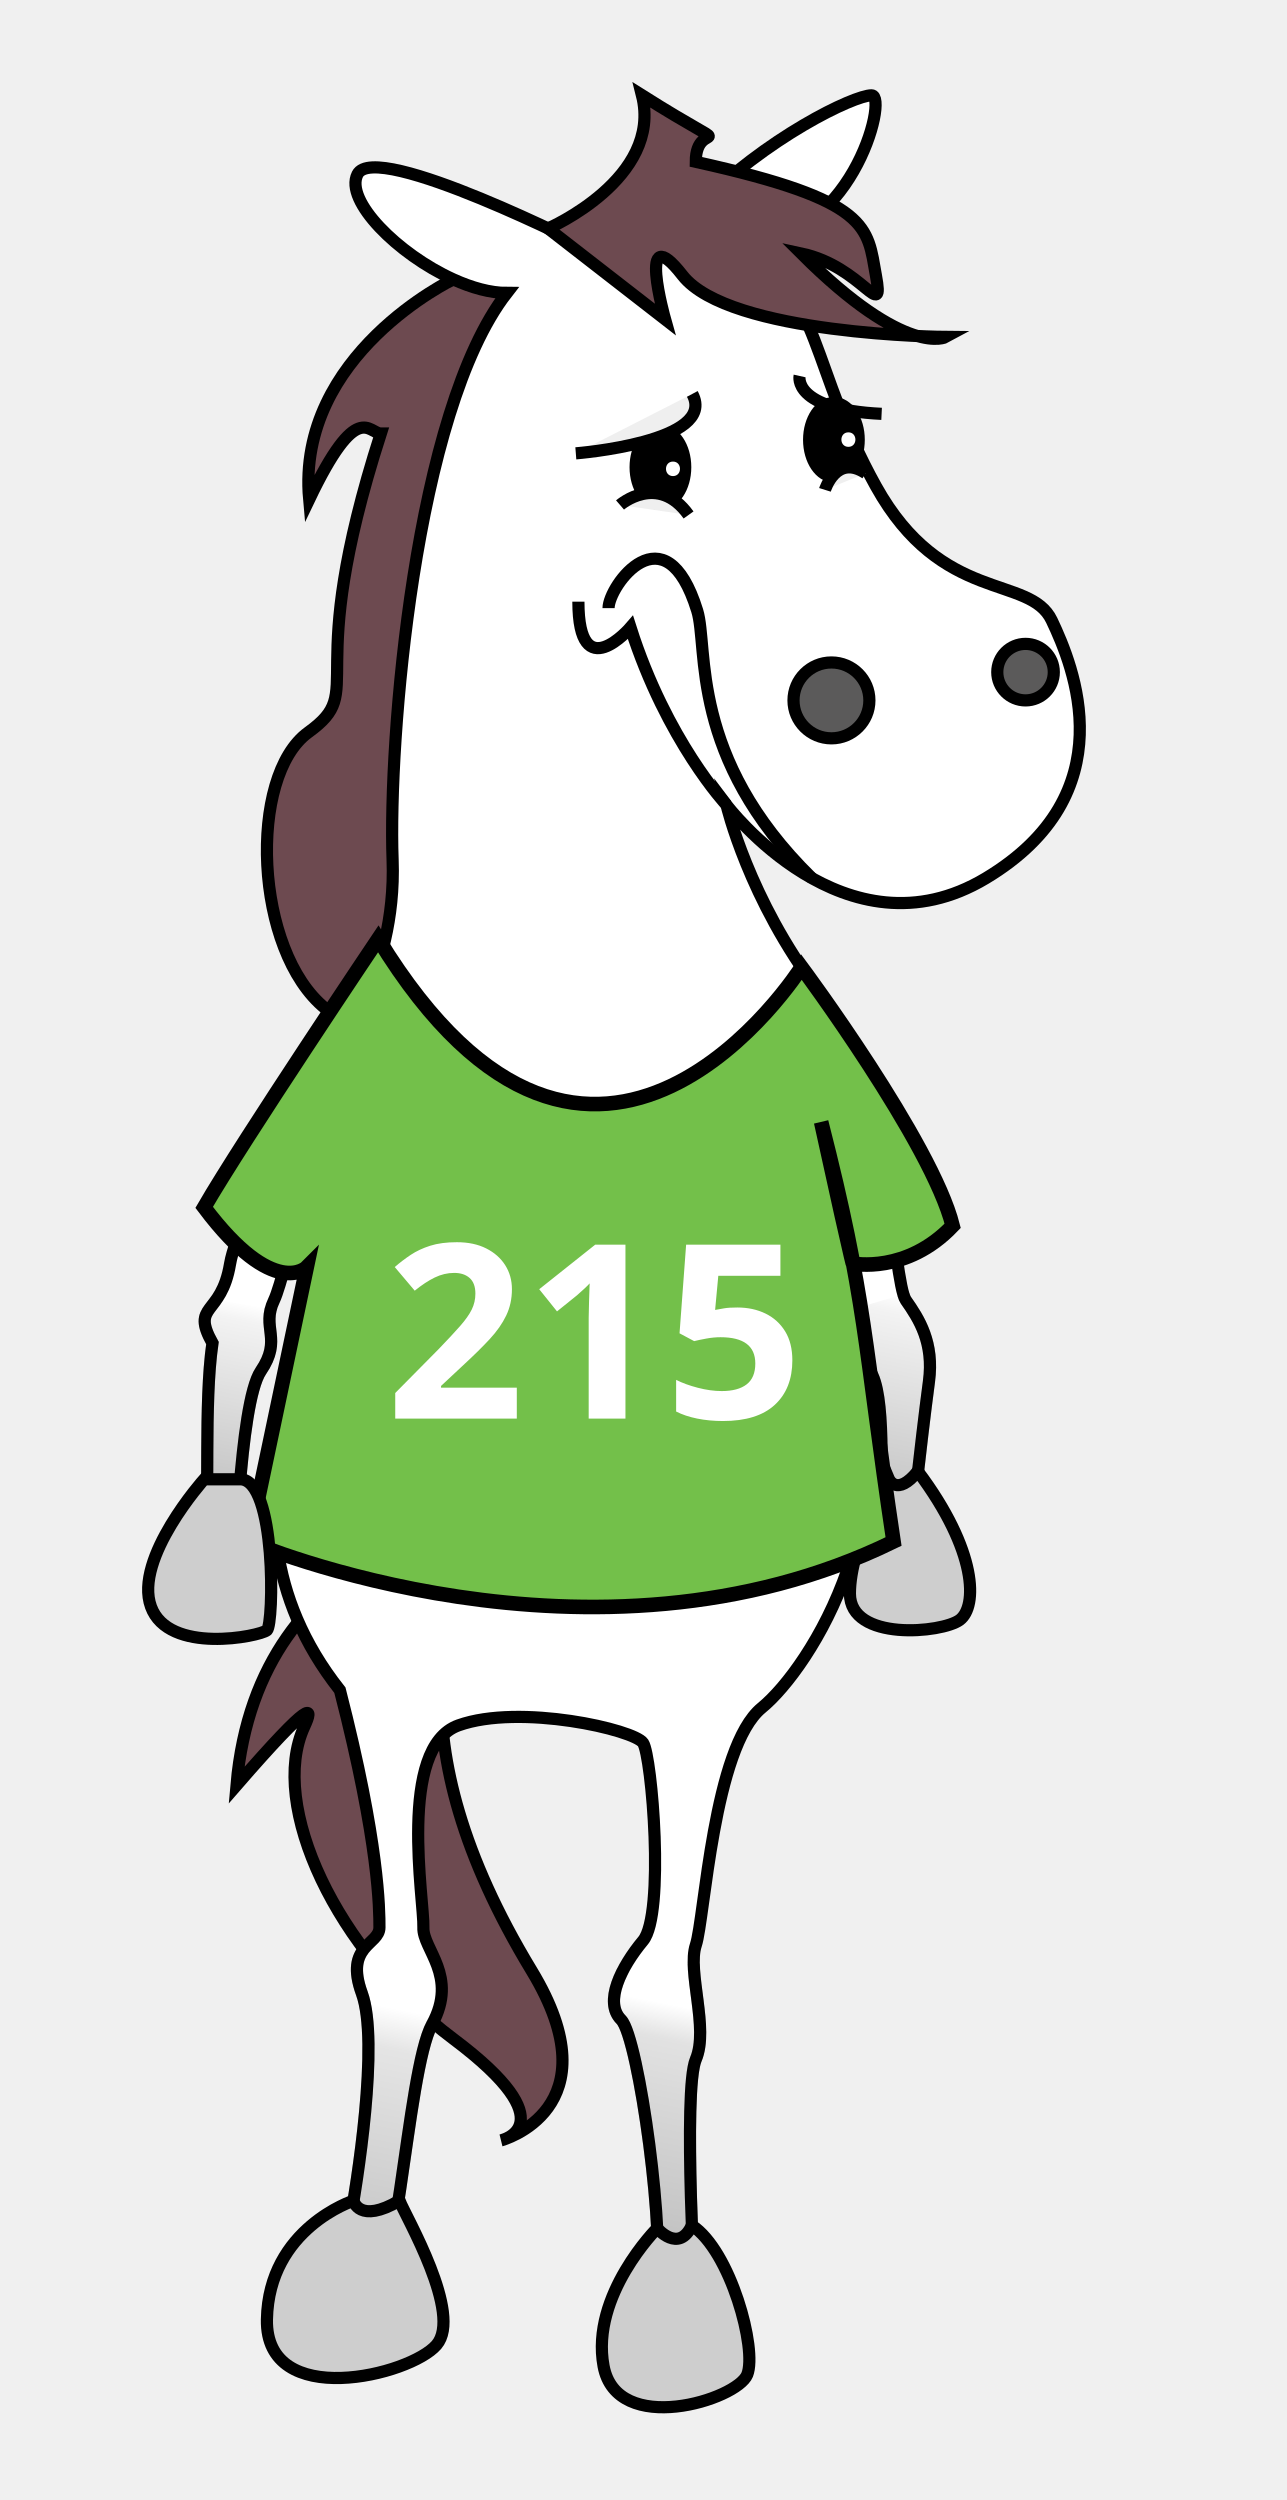
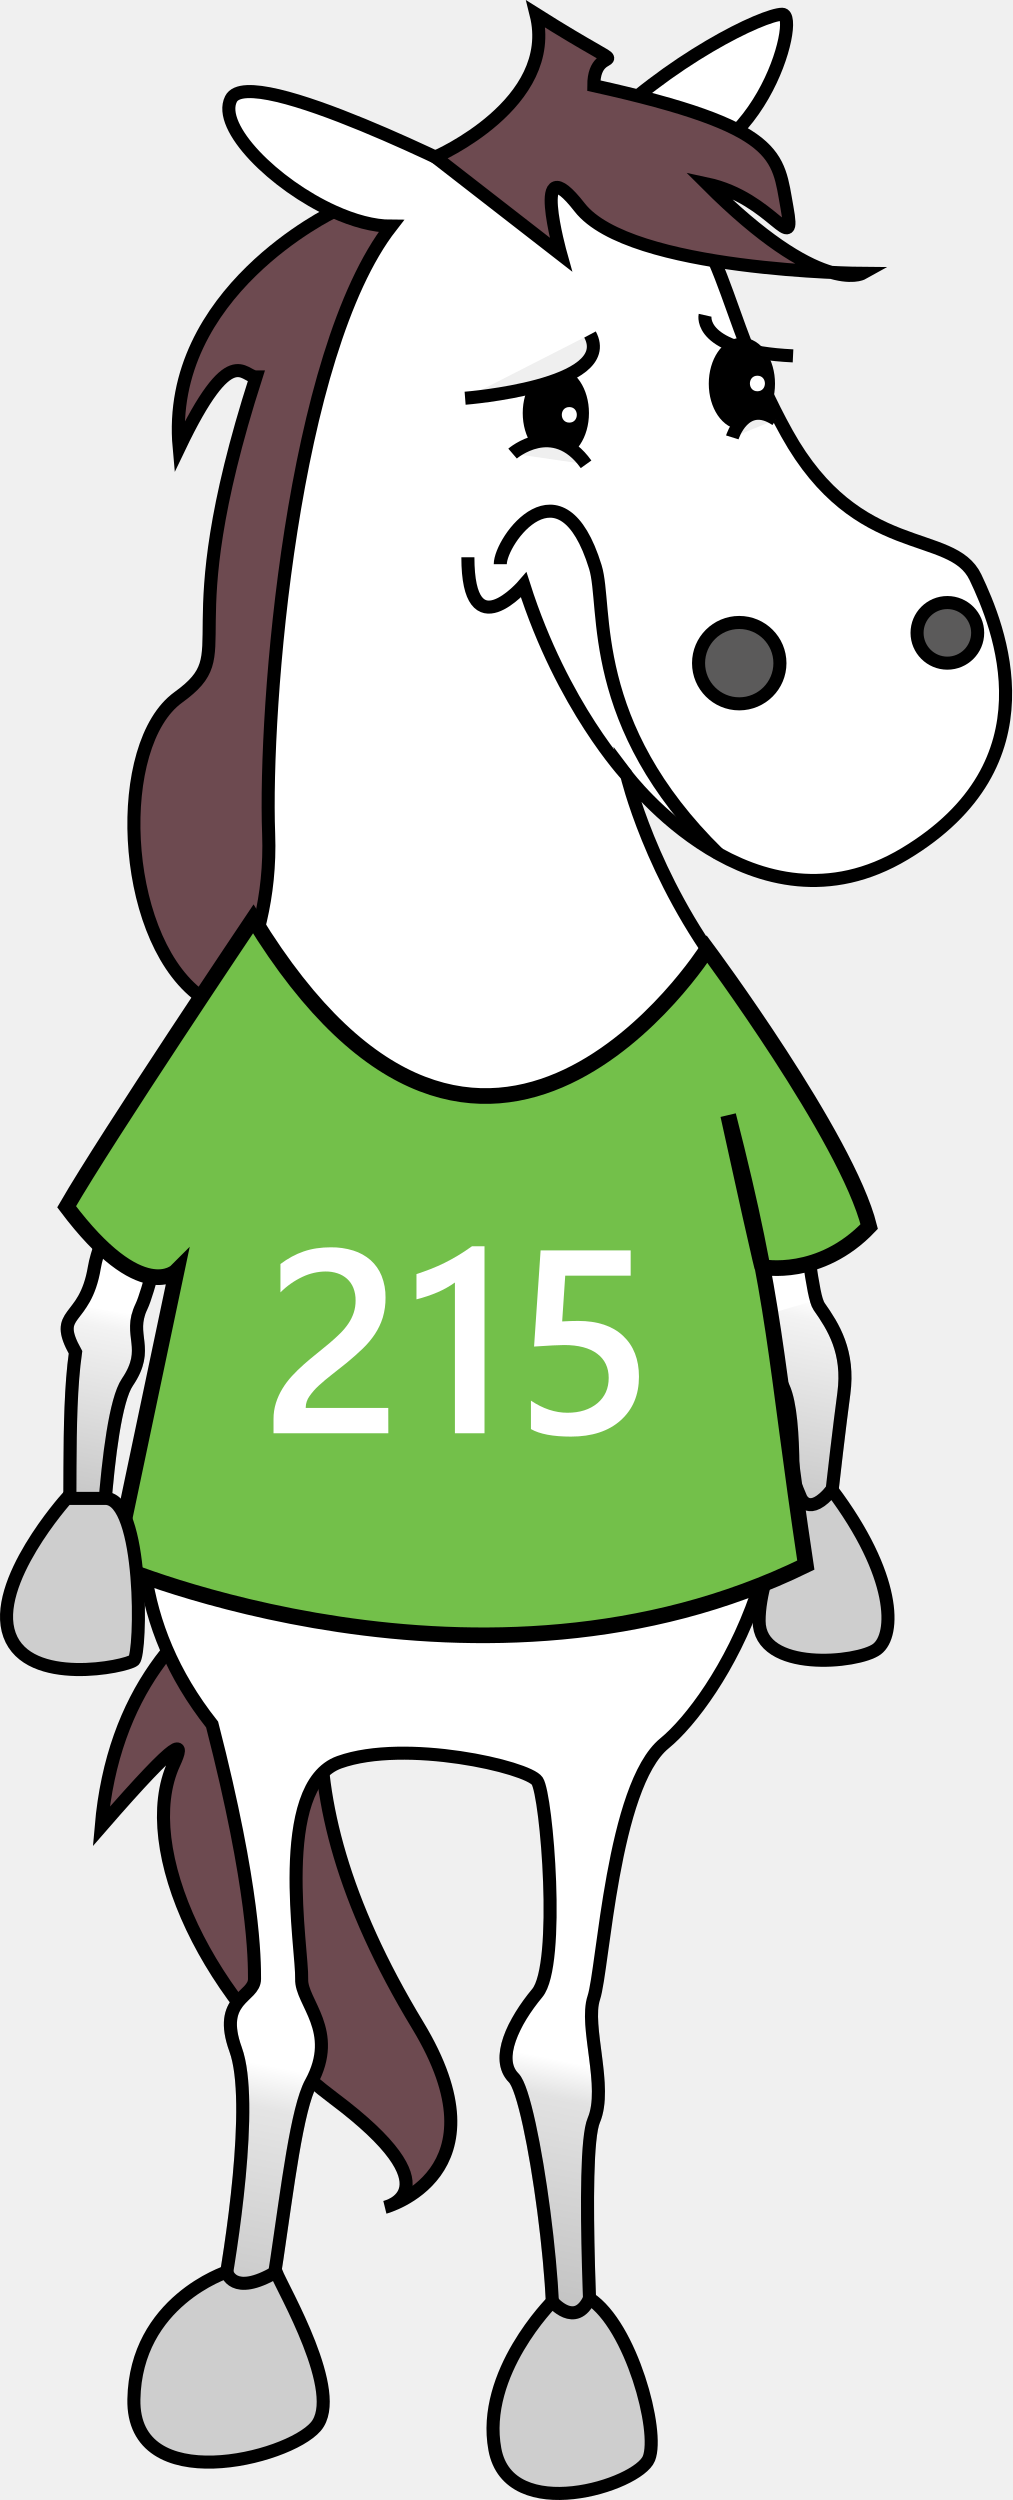
- <svg xmlns="http://www.w3.org/2000/svg" xmlns:xlink="http://www.w3.org/1999/xlink" id="_4th_Place" data-name="4th Place" viewBox="0 0 1056.42 2052.36">
+ <svg xmlns="http://www.w3.org/2000/svg" xmlns:xlink="http://www.w3.org/1999/xlink" viewBox="0 0 774.84 1913.92">
  <defs>
-     <style>.cls-1{fill:#6d4a50;}.cls-1,.cls-10,.cls-12,.cls-13,.cls-2,.cls-3,.cls-4,.cls-5,.cls-6,.cls-7,.cls-8,.cls-9{stroke:#000;stroke-miterlimit:10;}.cls-1,.cls-12,.cls-13,.cls-2,.cls-3,.cls-4,.cls-5,.cls-6,.cls-7,.cls-8,.cls-9{stroke-width:10px;}.cls-11,.cls-14,.cls-2{fill:#fff;}.cls-3{fill:none;}.cls-4{fill:#5b5a5a;}.cls-6{fill:#efefef;}.cls-12,.cls-13,.cls-7,.cls-8{opacity:0.24;}.cls-7{fill:url(#linear-gradient);}.cls-8{fill:url(#linear-gradient-2);}.cls-9{fill:#cecece;}.cls-10{fill:#73c04a;stroke-width:12px;}.cls-12{fill:url(#linear-gradient-3);}.cls-13{fill:url(#linear-gradient-4);}.cls-14{font-size:200px;font-family:Montserrat;font-weight:700;}</style>
-     <linearGradient id="linear-gradient" x1="168.36" y1="1226.94" x2="200.31" y2="1069.59" gradientUnits="userSpaceOnUse">
+     <style>.cls-1{fill:#6d4a50;}.cls-1,.cls-10,.cls-12,.cls-13,.cls-2,.cls-3,.cls-4,.cls-5,.cls-6,.cls-7,.cls-8,.cls-9{stroke:#000;stroke-miterlimit:10;}.cls-1,.cls-12,.cls-13,.cls-2,.cls-3,.cls-4,.cls-5,.cls-6,.cls-7,.cls-8,.cls-9{stroke-width:10px;}.cls-11,.cls-2{fill:#fff;}.cls-3{fill:none;}.cls-4{fill:#5b5a5a;}.cls-6{fill:#efefef;}.cls-12,.cls-13,.cls-7,.cls-8{opacity:0.24;}.cls-7{fill:url(#linear-gradient);}.cls-8{fill:url(#linear-gradient-2);}.cls-9{fill:#cecece;}.cls-10{fill:#73c04a;stroke-width:12px;}.cls-12{fill:url(#linear-gradient-3);}.cls-13{fill:url(#linear-gradient-4);}</style>
+     <linearGradient id="linear-gradient" x1="51.72" y1="1159.64" x2="83.67" y2="1002.29" gradientUnits="userSpaceOnUse">
      <stop offset="0" />
      <stop offset="0.91" stop-opacity="0.2" />
      <stop offset="1" stop-opacity="0" />
    </linearGradient>
-     <linearGradient id="linear-gradient-2" x1="711.99" y1="1235.4" x2="746.87" y2="1063.62" xlink:href="#linear-gradient" />
-     <linearGradient id="linear-gradient-3" x1="276.8" y1="1877.14" x2="331.4" y2="1608.19" gradientUnits="userSpaceOnUse">
+     <linearGradient id="linear-gradient-2" x1="595.36" y1="1168.1" x2="630.24" y2="996.32" xlink:href="#linear-gradient" />
+     <linearGradient id="linear-gradient-3" x1="160.16" y1="1809.84" x2="214.77" y2="1540.9" gradientUnits="userSpaceOnUse">
      <stop offset="0.06" />
      <stop offset="0.73" stop-opacity="0.43" />
      <stop offset="0.85" stop-opacity="0" />
    </linearGradient>
-     <linearGradient id="linear-gradient-4" x1="515.57" y1="1848.34" x2="563.74" y2="1611.08" gradientUnits="userSpaceOnUse">
+     <linearGradient id="linear-gradient-4" x1="398.93" y1="1781.04" x2="447.1" y2="1543.78" gradientUnits="userSpaceOnUse">
      <stop offset="0.06" />
      <stop offset="0.73" stop-opacity="0.48" />
      <stop offset="0.85" stop-opacity="0" />
    </linearGradient>
  </defs>
-   <path class="cls-1" d="M410.21,1244.81S212,1259.53,194.13,1465.64c63.15-72.68,63.37-64.85,55.66-48.14-29.73,64.45,26.16,184.17,122.28,256.22,94.84,71.1,39.32,83.4,39.32,83.4s94.16-25.3,25-139.4C321.07,1427.41,362.56,1308,410.21,1244.81Z" />
-   <path class="cls-1" d="M372.1,229.33S243,291,253.79,410c39.68-83,49.12-54.11,58.83-54.11-66,205.61-9.62,209.21-59.47,245.28s-44.7,179.37,14,226.75,130.89-33.89,130.89-33.89l51.87-214.5-15.8-350.23H372.1Z" />
-   <path class="cls-2" d="M484.65,204.42S307.9,114.24,293.47,143.1c-10.82,21.64,33.14,65.6,78.62,86.23,15.16,6.88,30.49,11.16,44,11.16-75.75,97.39-97.39,367.93-93.79,465.32s-49.7,158.49-49.7,158.49-76.55,130.08-83.76,173.37-32.46,32.46-14.43,64.93c-7.21,50.5-1.92,129.86-6.37,162.32S192.47,1301,192.47,1301s3.61-148.93,21.64-175.46,0-35.44,10.82-58S261,911.42,282.65,918.63s0,148.85,0,148.85-126.25,165-3.61,320.08c32.46,126.25,32.46,180.36,32.46,194.78s-28.86,14.43-14.43,54.11-3.61,154.86-10.82,192.86-18,59.64,10.82,66.85,36.07-194.78,57.71-234.46-7.93-61.51-7.21-79.36c0.84-21-21.64-147.89,28.86-165.93s144.29,3.61,151.5,14.43,18,140.68,0,162.32-32.46,50.5-18,64.93,37.78,184,27.91,223.64,33.41,14.62,33.41,14.62-10.82-180.54,0-205.79-7.21-72.14,0-93.79,14.43-162.32,54.11-194.78S750.76,1235.84,693,1091.55,658.59,906,661.4,887.3c1.72-11.47,25.09,52.68,45.68,189.08,3.05,20.22-5.9,31.11,7.09,49.14s9,88.37,9,128,22.43,26.36,22.43,26.36,10.33-95.83,17-145.67c4.3-32-8.11-51.4-18.93-66.78s-13.8-177.87-71.51-253.54-75.75-153.08-75.75-153.08S693.86,790.25,809.29,721s72.14-173.87,54.11-211.75-90.18-12.63-144.28-110-43.29-155.11-111.82-202c90.18,7.21,122.64-119,108.21-119s-86.57,34.46-144.28,93C488.26,172,484.65,204.42,484.65,204.42Z" />
-   <path class="cls-1" d="M449.95,187.54S544.18,146.71,527,78.17c87.35,55.06,44.18,16.38,44.18,54.68,144.28,31.89,140.68,53.53,147.89,93.21s-10.82-7.21-61.32-18c86.57,86.57,119,68.54,119,68.54s-178.09-1.3-216.43-50.5S546,262.14,546,262.14Z" />
-   <path class="cls-3" d="M596.47,660.86s-49.2-52.5-78.87-145.74c0,0-42.77,49.8-42.77-21.19" />
-   <path class="cls-3" d="M499.59,499.23c0-18.2,46.62-82.64,72.78,2.13,9.4,30.44-7.44,120.15,94.21,219.62" />
-   <circle id="nostril_R" class="cls-4" cx="682.57" cy="574.99" r="31.15" />
-   <circle id="nostril_L" class="cls-4" cx="841.91" cy="551.79" r="23.2" />
-   <ellipse id="eye_L" class="cls-5" cx="542.17" cy="383.53" rx="20.35" ry="30.2" />
-   <ellipse id="eye_R" class="cls-5" cx="684.6" cy="361.05" rx="20.35" ry="30.2" />
-   <path class="cls-6" d="M509,414.55s31.16-26.87,56.26,8.21" />
-   <path class="cls-6" d="M677.25,402.15s9.32-29.93,33.52-13.61" />
-   <path class="cls-6" d="M472.72,372.17s116.83-9.11,95.63-48.79" />
-   <path class="cls-3" d="M656.42,308.65s-6.2,27.62,67.33,31.1" />
-   <path class="cls-7" d="M177.43,1067.21c-8.08,11.44-14.79,14.16-3,35.39-5.15,36-3.93,86.78-4.42,124.68a254,254,0,0,0,26.08,1.65c3.09-42.06,8.57-89.51,18-103.41,16.17-23.79,3.36-33.42,8.33-51.44" />
-   <path class="cls-8" d="M706.55,1072.86c0.18,1.17.36,2.34,0.54,3.52,3.05,20.22-5.9,31.11,7.09,49.14,11.4,15.82,9.74,71.87,9.16,112.19,4.38,0.11,8.76.18,13.15,0.18a32.13,32.13,0,0,0,14.18-3.56c3.56-31.6,8.32-72.74,12-100.07,4.3-32-8.11-51.4-18.93-66.78a18.05,18.05,0,0,1-2.06-4.92" />
-   <path class="cls-9" d="M729.6,1214s-31.86,54.54-31.86,94.21,75.75,32.46,90.18,21.64,14.93-56.24-34.43-122C736,1229.23,729.6,1214,729.6,1214Z" />
-   <path class="cls-10" d="M310.52,770.79S198.93,936.94,167.6,991.16c57.34,76.31,84.2,49.26,84.2,49.26L204.46,1265.5s281.73,120.93,529.09,0c-24.3-162.62-22-198-59.43-344.39,30,137.07,26.27,116.2,26.27,116.2s43.83,8.79,81.69-31C765,938.16,658,794.06,658,794.06S488.54,1061.72,310.52,770.79Z" />
-   <path class="cls-9" d="M167.6,1214.41s-58.09,64.93-43.66,104.61,89.38,24.25,95.19,19.34,7.77-123.95-21.88-123.95H167.6Z" />
-   <path class="cls-11" d="M552.49,390.84c7.66,0,7.67-11.91,0-11.91s-7.67,11.91,0,11.91h0Z" />
-   <path class="cls-11" d="M696.49,366.84c7.66,0,7.67-11.91,0-11.91s-7.67,11.91,0,11.91h0Z" />
-   <path class="cls-12" d="M297.8,1601.37c-4.77,6.73-7.43,16.6-.72,35.08,14.43,39.68-3.61,154.86-10.82,192.86-4,20.87-9,36.81-8,48.13l34.21-.27c17-50.24,25.12-184,42.3-215.47" />
-   <path class="cls-13" d="M511.3,1617.83c-8,15.55-10.73,30.92-1.4,40.26,12.08,12.09,30.43,133,30.27,195.25,9.63-1.13,19.2-1.61,28.77-1.88-2.44-55.22-5.06-143.78,2.28-160.91,8.68-20.25-1.19-54.41-1.73-78.31" />
-   <path class="cls-9" d="M290.23,1806.64s-69.7,22.55-71.1,97.52S336.76,1950.27,358.4,1925s-25.07-104.84-30.46-118.38C294.56,1826.22,290.23,1806.64,290.23,1806.64Z" />
-   <path class="cls-9" d="M539.5,1829.31s-54.85,54.82-44,113.14,109.58,27.75,117.92,7-13.67-101.82-45.44-122.52C557.15,1850.22,539.5,1829.31,539.5,1829.31Z" />
-   <text class="cls-14" transform="translate(316.47 1164.58)">215</text>
+   <g id="Layer_2" data-name="Layer 2">
+     <g id="_4th_Place" data-name="4th Place">
+       <path class="cls-1" d="M293.58,1177.51S95.36,1192.23,77.49,1398.34c63.15-72.68,63.37-64.85,55.66-48.14-29.73,64.45,26.16,184.17,122.28,256.22,94.84,71.1,39.32,83.4,39.32,83.4s94.16-25.3,25-139.4C204.44,1360.11,245.92,1240.65,293.58,1177.51Z" />
+       <path class="cls-1" d="M255.46,162s-129.12,61.66-118.3,180.69c39.68-83,49.12-54.11,58.83-54.11-66,205.61-9.62,209.21-59.47,245.28s-44.7,179.37,14,226.75,130.89-33.89,130.89-33.89l51.87-214.5L317.52,162Z" />
+       <path class="cls-2" d="M368,137.12S191.27,46.94,176.84,75.8C166,97.44,210,141.41,255.46,162c15.16,6.88,30.49,11.16,44,11.16-75.75,97.39-97.39,367.93-93.79,465.32S156,797,156,797,79.45,927.08,72.23,970.37s-32.46,32.46-14.43,64.93c-7.21,50.5-1.92,129.86-6.37,162.32s24.41,36.07,24.41,36.07,3.61-148.93,21.64-175.46,0-35.44,10.82-58S144.37,844.12,166,851.33s0,148.85,0,148.85-126.25,165-3.61,320.08c32.46,126.25,32.46,180.36,32.46,194.78s-28.86,14.43-14.43,54.11S176.84,1724,169.62,1762s-18,59.64,10.82,66.85,36.07-194.78,57.71-234.46-7.93-61.51-7.21-79.36c.84-21-21.64-147.89,28.86-165.93s144.28,3.61,151.5,14.43,18,140.68,0,162.32-32.46,50.5-18,64.93,37.78,184,27.91,223.64S454.59,1829,454.59,1829s-10.82-180.54,0-205.79-7.21-72.14,0-93.78,14.43-162.32,54.11-194.78,125.43-166.15,67.72-310.43S542,838.74,544.76,820c1.72-11.47,25.09,52.68,45.68,189.08,3.05,20.22-5.9,31.11,7.09,49.14s9,88.37,9,128S629,1212.63,629,1212.63s10.33-95.83,17-145.67c4.3-32-8.11-51.4-18.93-66.78S613.3,822.3,555.59,746.64s-75.75-153.08-75.75-153.08,97.39,129.38,212.82,60.11,72.14-173.87,54.11-211.75-90.18-12.63-144.28-110-43.29-155.11-111.82-202c90.18,7.21,122.64-119,108.21-119s-86.57,34.46-144.28,93C371.62,104.66,368,137.12,368,137.12Z" />
+       <path class="cls-1" d="M333.31,120.24S427.54,79.41,410.4,10.87c87.35,55.06,44.18,16.38,44.18,54.68,144.28,31.89,140.68,53.53,147.89,93.21s-10.82-7.21-61.32-18c86.57,86.57,119,68.54,119,68.54S482.1,208,443.76,158.77s-14.43,36.07-14.43,36.07Z" />
+       <path class="cls-3" d="M479.84,593.56s-49.2-52.5-78.87-145.74c0,0-42.77,49.8-42.77-21.19" />
+       <path class="cls-3" d="M383,431.93c0-18.2,46.62-82.64,72.78,2.13,9.4,30.44-7.44,120.15,94.21,219.62" />
+       <circle id="nostril_R" class="cls-4" cx="565.94" cy="507.69" r="31.15" />
+       <circle id="nostril_L" class="cls-4" cx="725.27" cy="484.49" r="23.2" />
+       <ellipse id="eye_L" class="cls-5" cx="425.54" cy="316.23" rx="20.35" ry="30.2" />
+       <ellipse id="eye_R" class="cls-5" cx="567.97" cy="293.75" rx="20.35" ry="30.2" />
+       <path class="cls-6" d="M392.41,347.25s31.16-26.87,56.26,8.21" />
+       <path class="cls-6" d="M560.62,334.85s9.32-29.93,33.52-13.61" />
+       <path class="cls-6" d="M356.08,304.87s116.83-9.11,95.63-48.79" />
+       <path class="cls-3" d="M539.79,241.35s-6.2,27.62,67.33,31.1" />
+       <path class="cls-7" d="M60.8,999.91c-8.08,11.44-14.79,14.16-3,35.39-5.15,36-3.93,86.78-4.42,124.68a254,254,0,0,0,26.08,1.65c3.09-42.06,8.57-89.51,18-103.41,16.17-23.79,3.36-33.42,8.33-51.44" />
+       <path class="cls-8" d="M589.91,1005.56c.18,1.17.36,2.34.54,3.52,3.05,20.22-5.9,31.11,7.09,49.14,11.4,15.82,9.74,71.87,9.16,112.19,4.38.11,8.76.18,13.15.18A32.13,32.13,0,0,0,634,1167c3.56-31.6,8.32-72.74,12-100.07,4.3-32-8.11-51.4-18.93-66.78a18.05,18.05,0,0,1-2.06-4.92" />
+       <path class="cls-9" d="M613,1146.69s-31.86,54.54-31.86,94.21,75.75,32.46,90.18,21.64,14.93-56.24-34.43-122C619.35,1161.93,613,1146.69,613,1146.69Z" />
+       <path class="cls-10" d="M193.88,703.49S82.29,869.65,51,923.86c57.34,76.31,84.2,49.26,84.2,49.26L87.82,1198.2s281.73,120.93,529.09,0c-24.3-162.62-22-198-59.43-344.39,30,137.07,26.27,116.2,26.27,116.2s43.83,8.79,81.69-31c-17.06-68.18-124.11-212.27-124.11-212.27S371.91,994.42,193.88,703.49Z" />
+       <path class="cls-9" d="M51,1147.11S-7.13,1212,7.3,1251.72s89.38,24.25,95.19,19.34,7.77-123.95-21.88-123.95Z" />
+     </g>
+     <g id="_1st_Place" data-name="1st Place">
+       <path class="cls-11" d="M435.85,323.54c7.66,0,7.67-11.91,0-11.91s-7.67,11.91,0,11.91Z" />
+       <path class="cls-11" d="M579.85,299.54c7.66,0,7.67-11.91,0-11.91s-7.67,11.91,0,11.91Z" />
+       <path class="cls-12" d="M181.16,1534.07c-4.77,6.73-7.43,16.6-.72,35.08,14.43,39.68-3.61,154.86-10.82,192.86-4,20.87-9,36.81-8,48.13l34.21-.27c17-50.24,25.12-184,42.3-215.47" />
+       <path class="cls-13" d="M394.66,1550.53c-8,15.55-10.73,30.92-1.4,40.26,12.08,12.09,30.43,133,30.27,195.25,9.63-1.13,19.2-1.61,28.77-1.88-2.44-55.22-5.06-143.78,2.28-160.91,8.68-20.25-1.19-54.41-1.73-78.31" />
+       <path class="cls-9" d="M173.6,1739.34s-69.7,22.55-71.1,97.52,117.63,46.11,139.27,20.86-25.07-104.84-30.46-118.38C177.92,1758.92,173.6,1739.34,173.6,1739.34Z" />
+       <path class="cls-9" d="M422.86,1762s-54.85,54.82-44,113.14,109.58,27.75,117.92,7-13.67-101.82-45.44-122.52C440.52,1782.92,422.86,1762,422.86,1762Z" />
+     </g>
+     <g id="Text-_outline" data-name="Text- outline">
+       <path class="cls-11" d="M297.29,1097.28H209.4v-10.84a40.7,40.7,0,0,1,1.86-12.45,50.28,50.28,0,0,1,5-10.94,60.9,60.9,0,0,1,7.32-9.67q4.2-4.54,9-8.79t9.77-8.2q5-4,9.77-8,4.49-3.81,8.2-7.47a49.88,49.88,0,0,0,6.35-7.57,34.24,34.24,0,0,0,4.1-8.25,29.32,29.32,0,0,0,1.46-9.42,25.43,25.43,0,0,0-1.71-9.72,18.9,18.9,0,0,0-4.79-6.93,20.44,20.44,0,0,0-7.28-4.2,28.59,28.59,0,0,0-9.18-1.42,42.34,42.34,0,0,0-17.48,4,59.84,59.84,0,0,0-17.09,12V967.69a71.48,71.48,0,0,1,8.69-5.62,59.26,59.26,0,0,1,9.08-4,56,56,0,0,1,9.86-2.39,74,74,0,0,1,11-.78,55.77,55.77,0,0,1,17.19,2.49,36.62,36.62,0,0,1,13.18,7.32,32.21,32.21,0,0,1,8.45,12.06,43.29,43.29,0,0,1,3,16.6,51.64,51.64,0,0,1-2.1,15.28,49.51,49.51,0,0,1-6,12.65,65.71,65.71,0,0,1-9.33,11.13q-5.47,5.27-12.21,10.84-5.66,4.59-11.28,8.94t-10.11,8.5a47.46,47.46,0,0,0-7.28,8.3,14.89,14.89,0,0,0-2.78,8.35v.49h63.18Z" />
+       <path class="cls-11" d="M370.93,954.12v143.16H348.27V981.85A72.18,72.18,0,0,1,335,989.32a109.14,109.14,0,0,1-16.16,5.42V975.4q5.66-1.85,10.94-3.91t10.4-4.59q5.13-2.54,10.35-5.66t10.79-7.13Z" />
+       <path class="cls-11" d="M406.47,1094.06v-21.78q13.77,9.28,27.93,9.28t22.95-7.28Q466,1067,466,1054.9q0-11.91-8.84-18.55t-25.34-6.64q-5.66,0-22.95,1.17l5-73.63h68.95v19.34h-50.1l-2.34,35.06q6.74-.39,12.21-.39,22.27,0,34.42,11.43t12.16,31.25q0,20.8-13.92,33.35T437,1099.82Q416.53,1099.82,406.47,1094.06Z" />
+     </g>
+   </g>
</svg>
